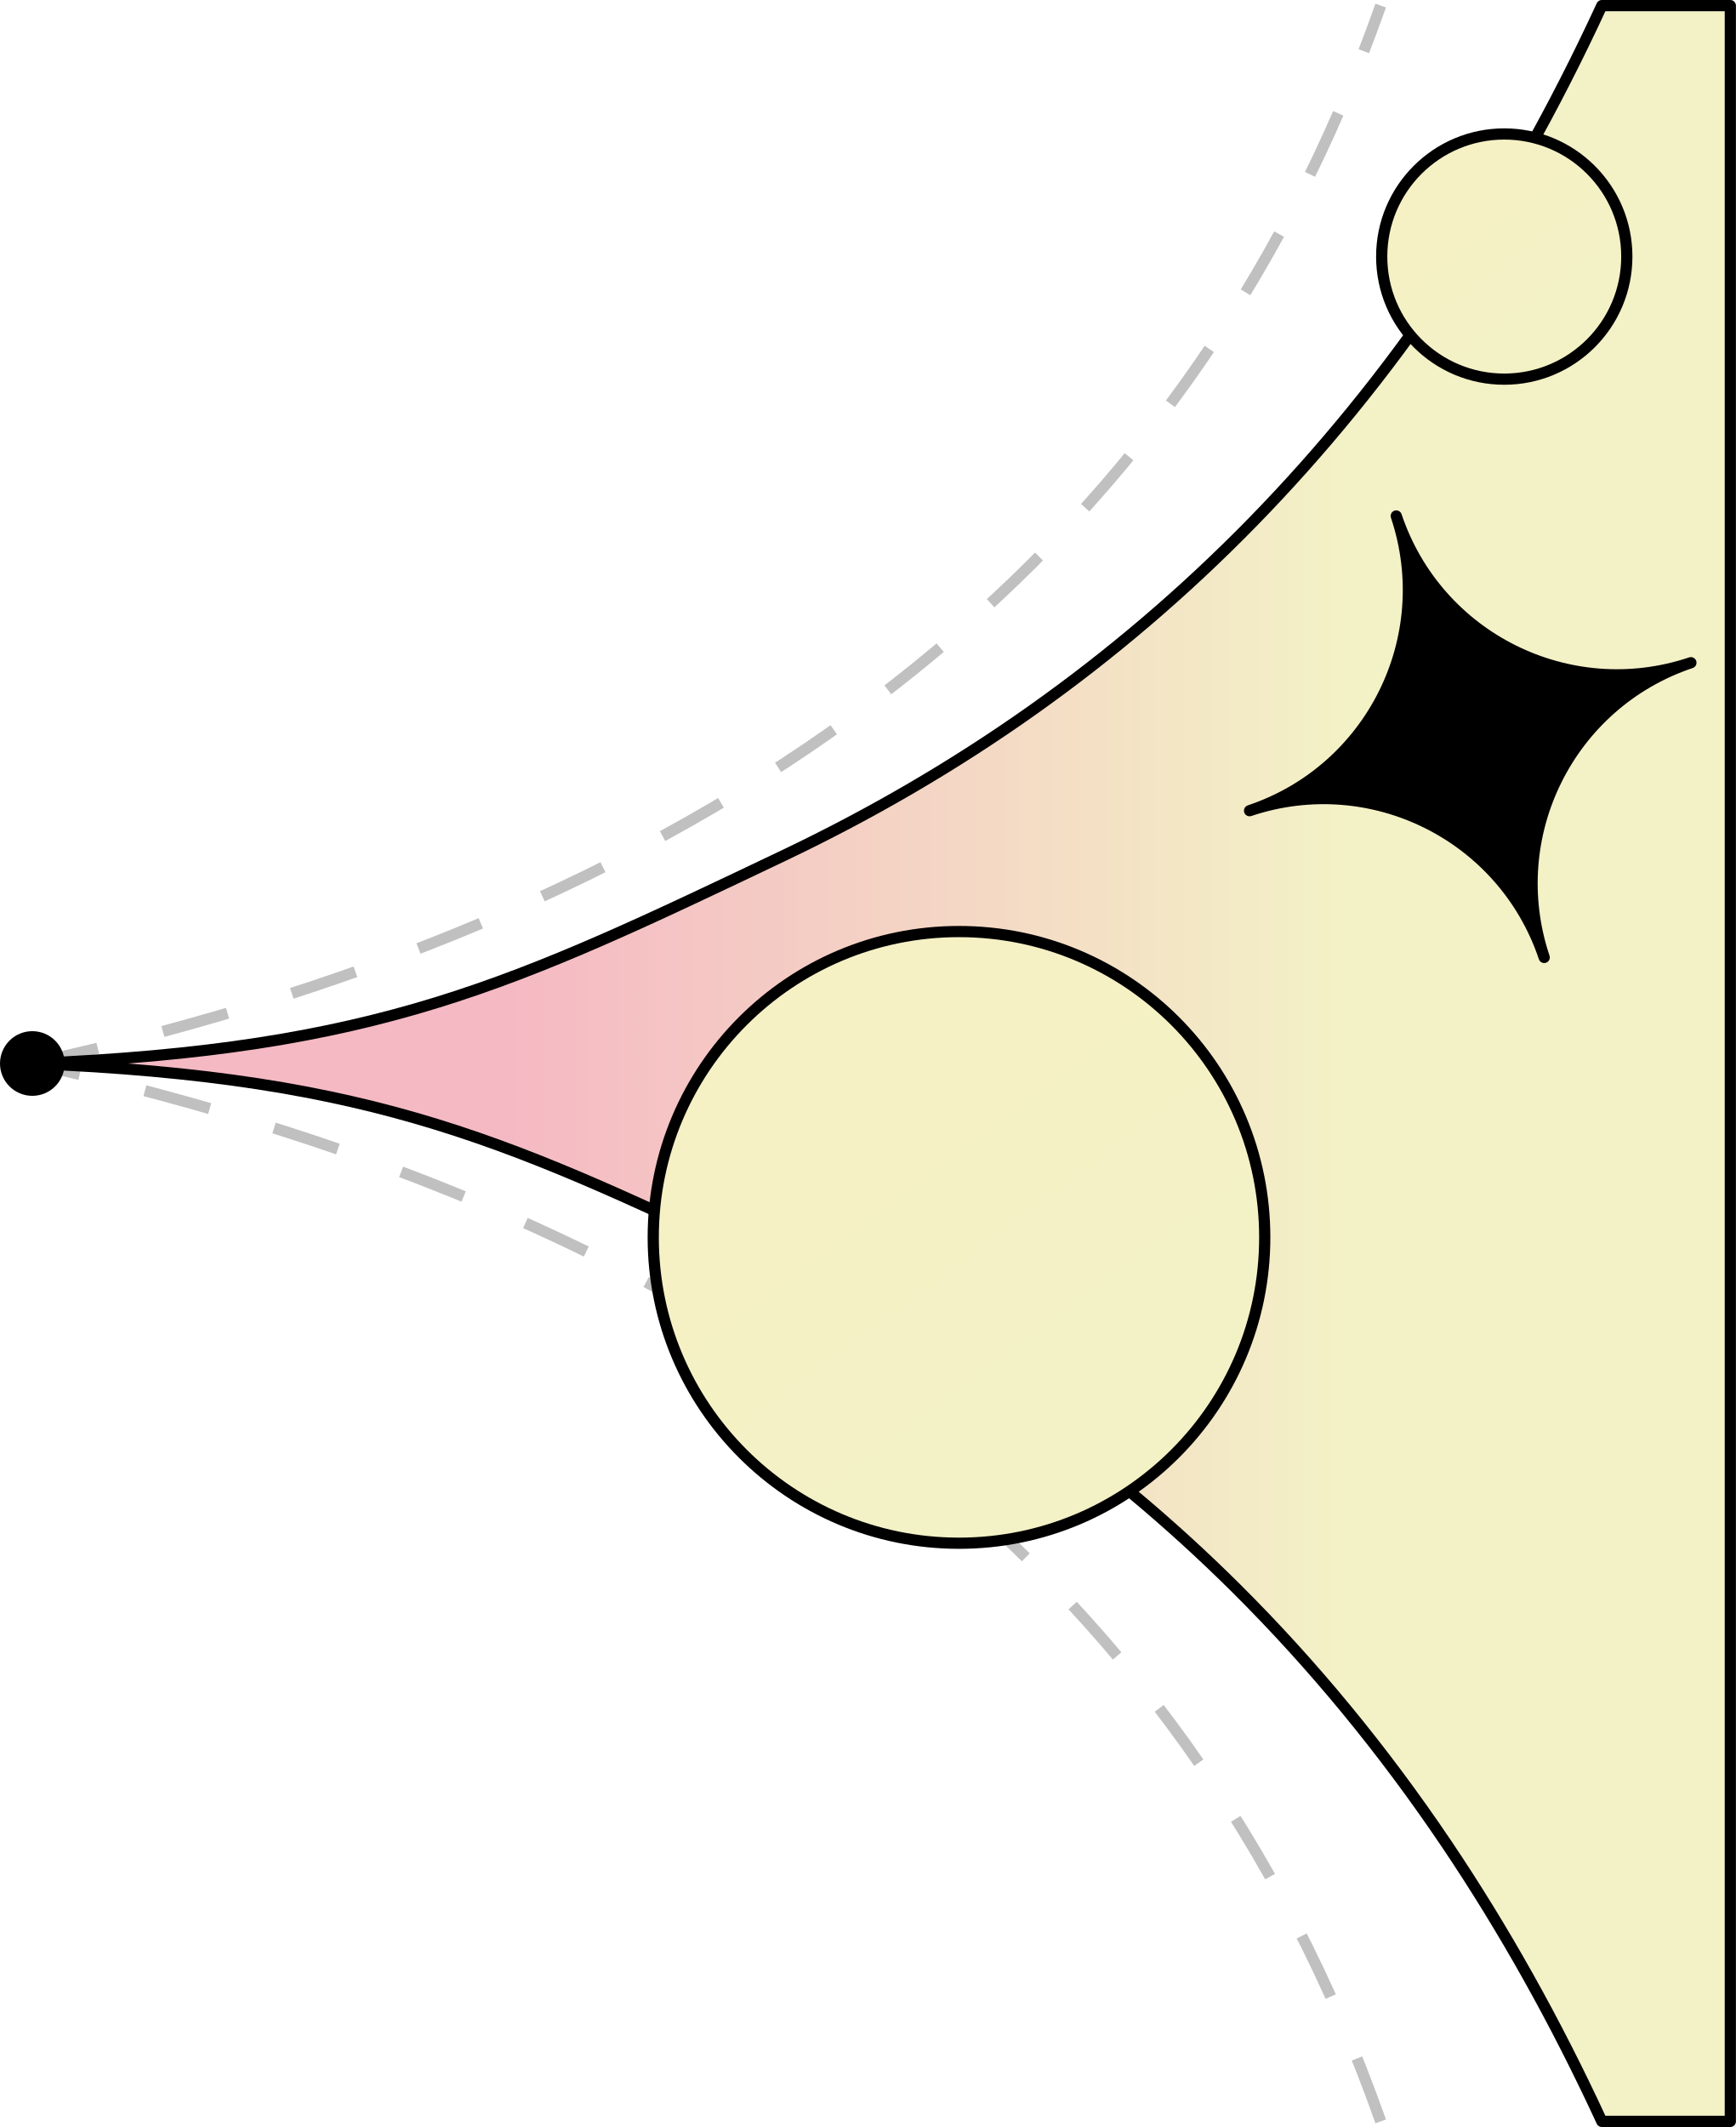
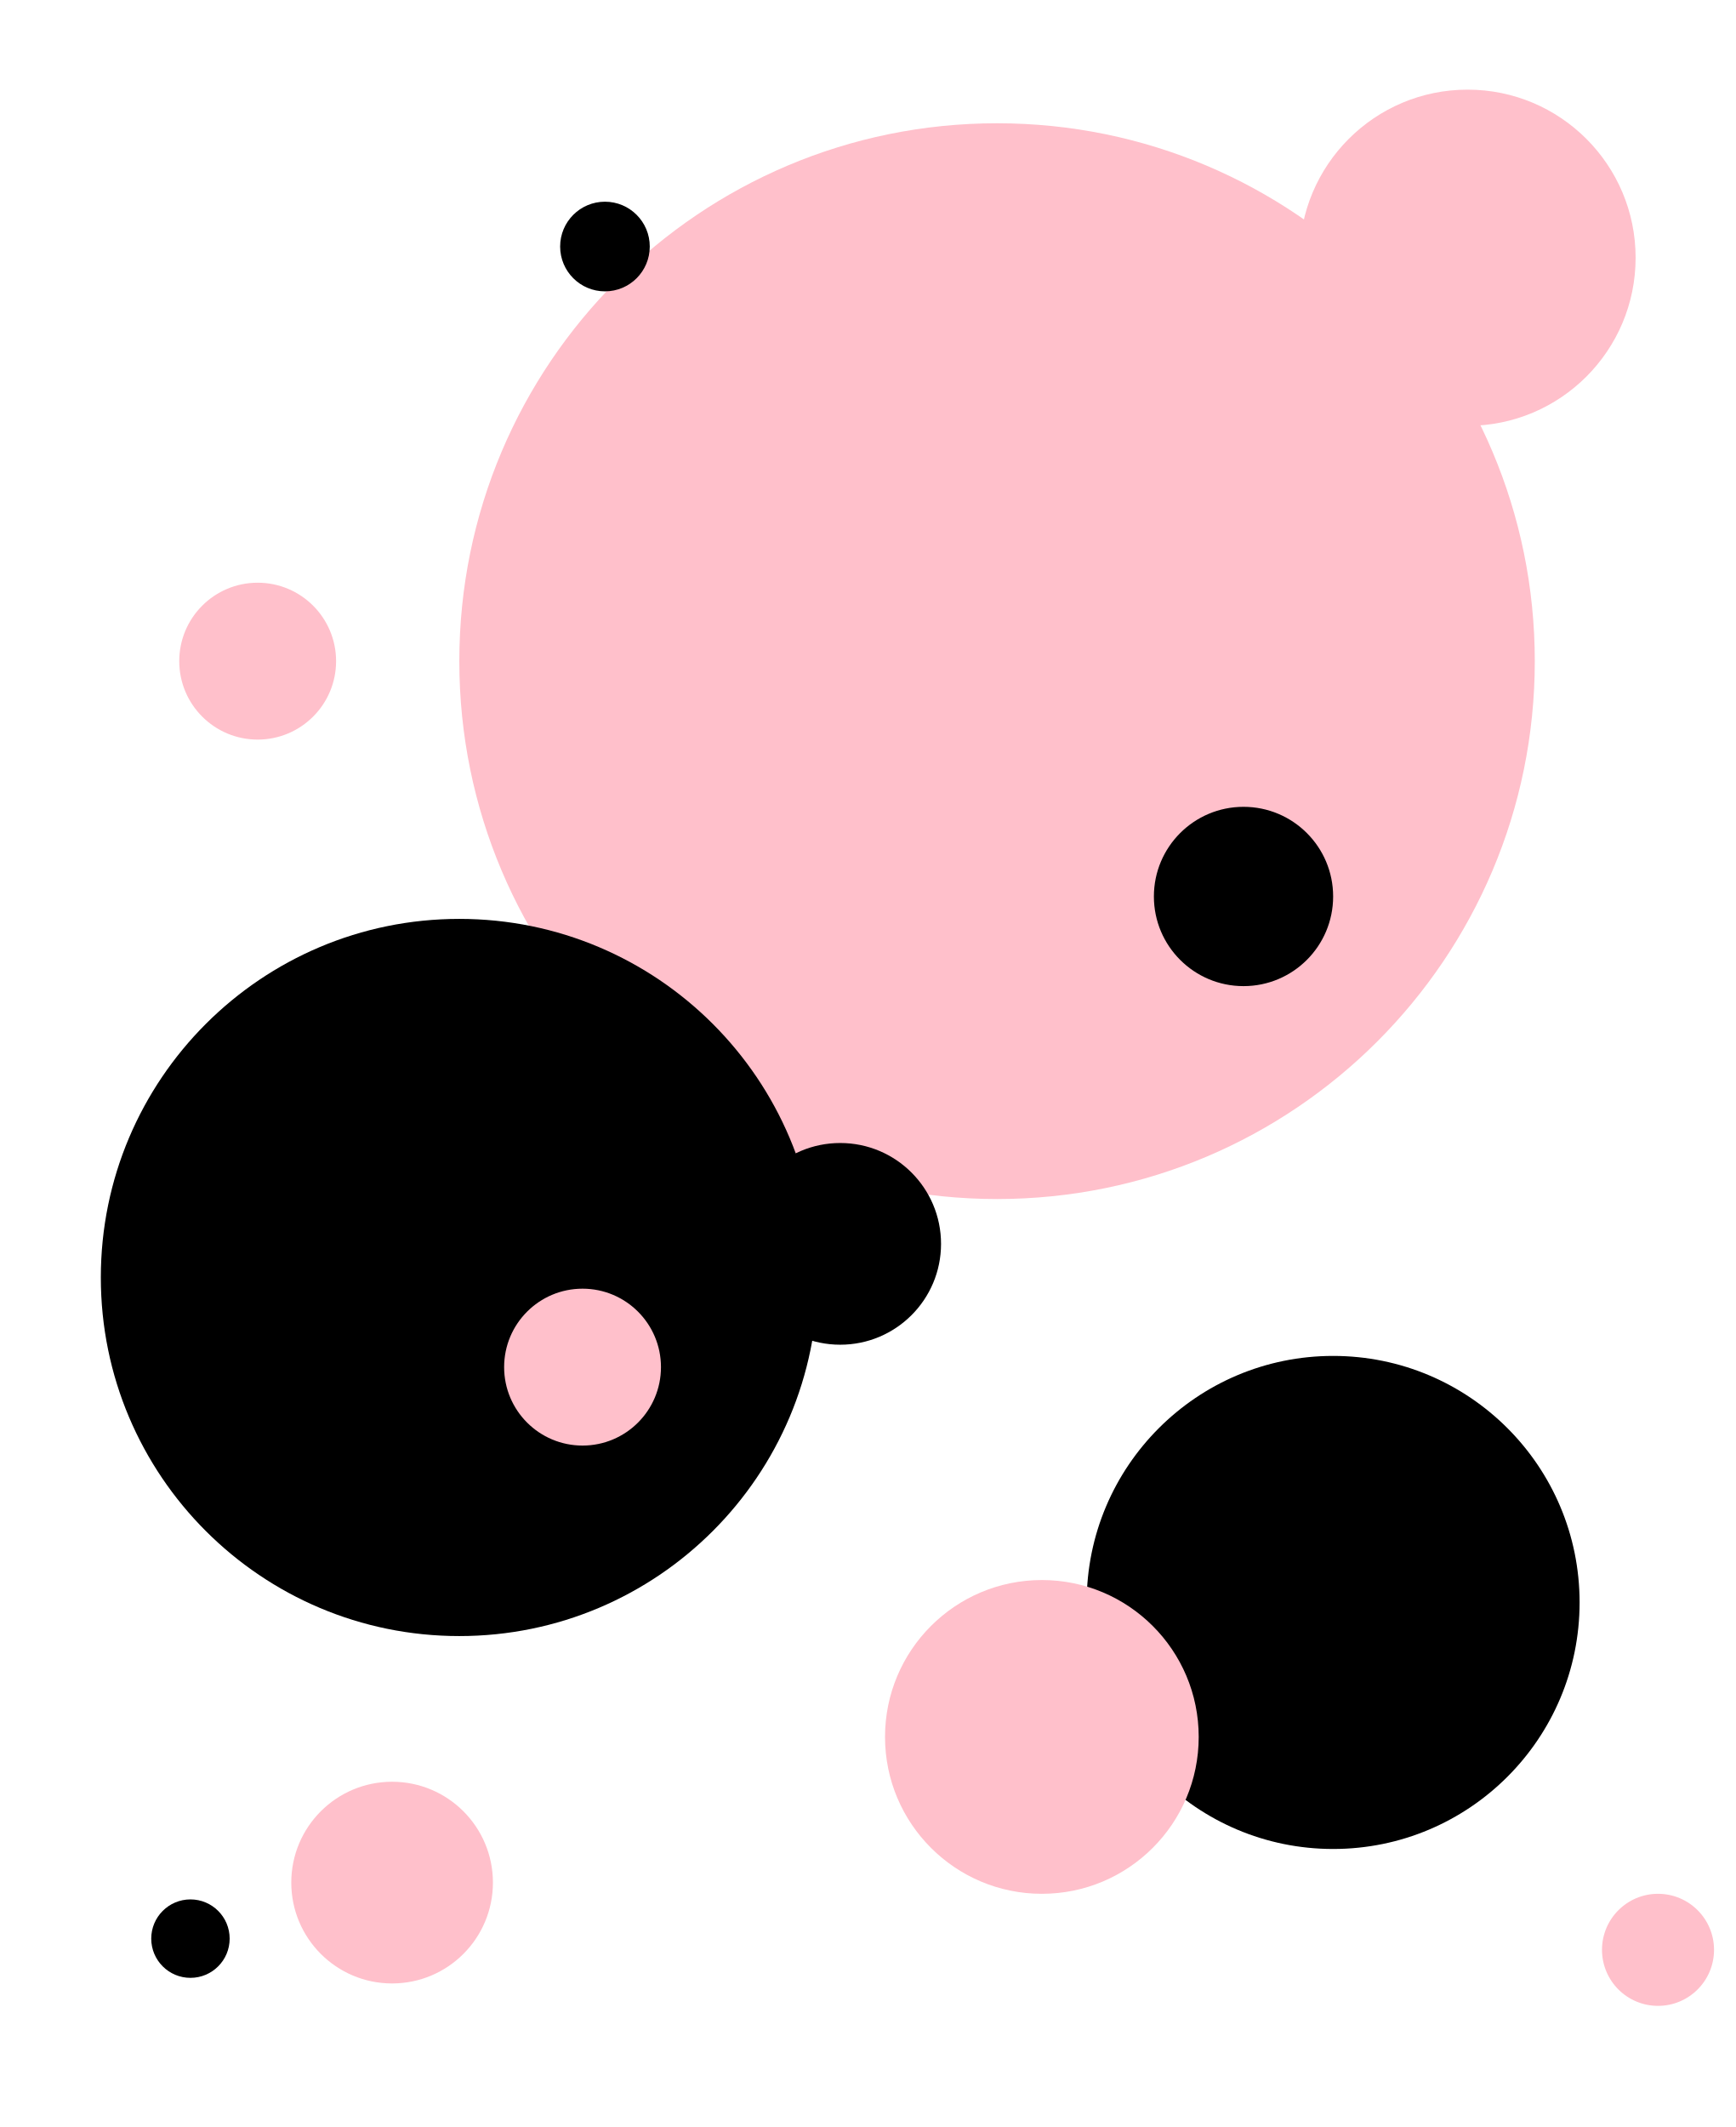
- <svg xmlns="http://www.w3.org/2000/svg" xmlns:xlink="http://www.w3.org/1999/xlink" id="Layer_2" data-name="Layer 2" viewBox="0 0 309.91 379.62">
-   <defs>
-     <style>
-       .cls-1 {
-         fill: url(#linear-gradient-3);
-       }
- 
-       .cls-1, .cls-2, .cls-3, .cls-4, .cls-5 {
-         stroke-width: 2px;
-       }
- 
-       .cls-1, .cls-2, .cls-3, .cls-5 {
-         stroke: #000;
-         stroke-linecap: round;
-         stroke-linejoin: round;
-       }
- 
-       .cls-2 {
-         fill: url(#linear-gradient-2);
-       }
- 
-       .cls-4 {
-         fill: none;
-         stroke: silver;
-         stroke-dasharray: 12;
-         stroke-miterlimit: 10;
-       }
- 
-       .cls-5 {
-         fill: url(#linear-gradient);
-       }
-     </style>
-     <linearGradient id="linear-gradient" x1="5.77" y1="189.81" x2="308.91" y2="189.81" gradientUnits="userSpaceOnUse">
-       <stop offset=".28" stop-color="#f5b9c3" />
-       <stop offset=".77" stop-color="#f3f1c6" />
-     </linearGradient>
-     <linearGradient id="linear-gradient-2" x1="140.24" y1="179.57" x2="193.38" y2="250.42" gradientUnits="userSpaceOnUse">
-       <stop offset=".26" stop-color="#f5f1c5" />
-       <stop offset="1" stop-color="#f3f1c6" />
-     </linearGradient>
-     <linearGradient id="linear-gradient-3" x1="256.14" y1="29.24" x2="277.44" y2="57.64" xlink:href="#linear-gradient-2" />
-   </defs>
-   <g id="Layer_3" data-name="Layer 3">
-     <g>
-       <g>
-         <path class="cls-4" d="M5.77,189.81C130.03,162.24,211.45,100.25,246.49,1" />
-         <path class="cls-4" d="M246.49,378.62c-35.04-99.25-116.46-161.24-240.72-188.81" />
-       </g>
-       <path class="cls-5" d="M308.91,1v377.62h-22.94c-8.29-17.94-17.55-34.42-27.71-49.51-11.39-16.9-23.92-32.06-37.52-45.59-23.77-23.64-50.83-42.3-80.76-56.55-48.47-23.1-72.28-34.63-134.21-37.16,61.93-2.53,85.74-14.06,134.21-37.15C202.32,122.97,252.16,74.19,285.97,1h22.94Z" />
-       <circle cx="5.77" cy="189.81" r="5.77" />
-       <rect class="cls-2" x="116.62" y="166.26" width="109.17" height="109.17" rx="54.59" ry="54.59" />
-       <path class="cls-3" d="M275.68,170.88h0c-7.29-21.76,4.43-45.3,26.19-52.6h0c-21.76,7.29-45.3-4.43-52.6-26.19h0c7.29,21.76-4.43,45.3-26.19,52.6h0c21.76-7.29,45.3,4.43,52.6,26.19Z" />
-       <rect class="cls-1" x="246.67" y="23.91" width="43.76" height="43.76" rx="21.88" ry="21.88" />
-     </g>
-   </g>
+ <svg xmlns="http://www.w3.org/2000/svg" viewBox="0 0 309.91 379.62" fill="none">
+   <circle cx="178" cy="118" r="96" fill="#ffc0cb" />
+   <circle cx="262" cy="46" r="30" fill="#ffc0cb" />
+   <circle cx="222" cy="160" r="16" fill="#000000" />
+   <circle cx="82" cy="228" r="64" fill="#000000" />
+   <circle cx="150" cy="222" r="18" fill="#000000" />
+   <circle cx="238" cy="286" r="44" fill="#000000" />
+   <circle cx="186" cy="310" r="28" fill="#ffc0cb" />
+   <circle cx="104" cy="244" r="14" fill="#ffc0cb" />
+   <circle cx="46" cy="118" r="14" fill="#ffc0cb" />
+   <circle cx="108" cy="44" r="8" fill="#000000" />
+   <circle cx="296" cy="348" r="10" fill="#ffc0cb" />
+   <circle cx="34" cy="346" r="7" fill="#000000" />
+   <circle cx="70" cy="336" r="18" fill="#ffc0cb" />
</svg>
